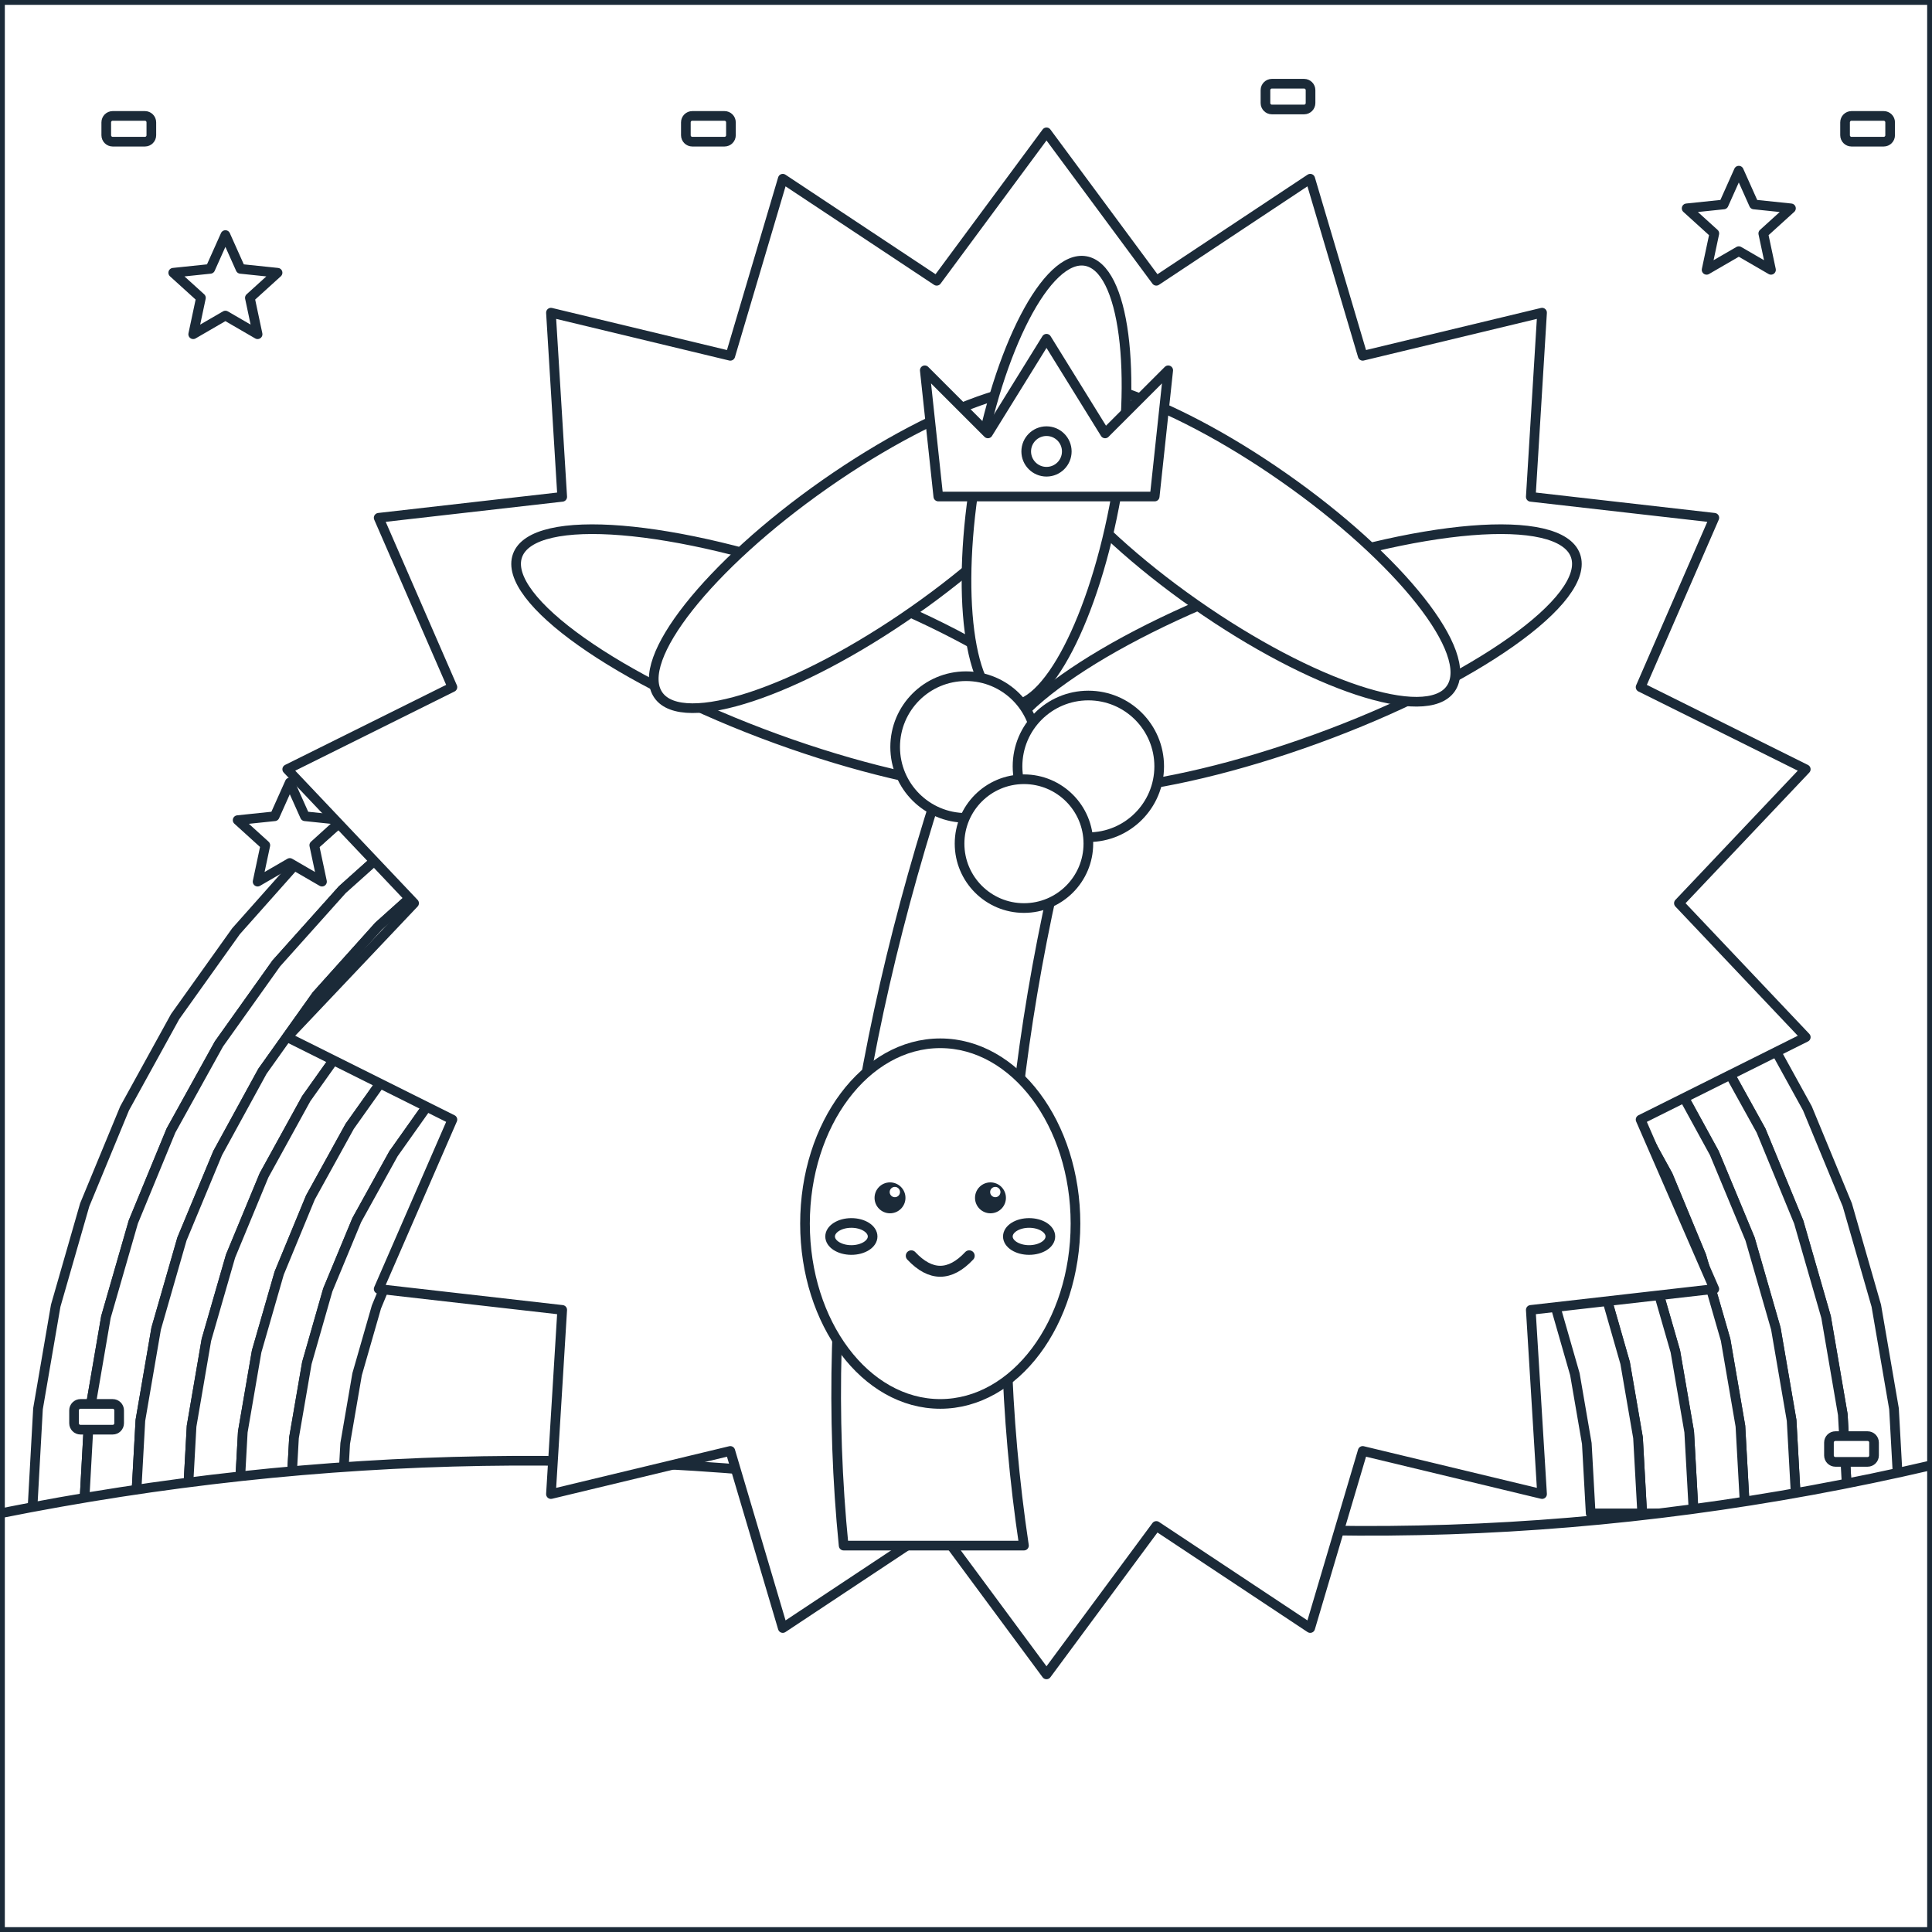
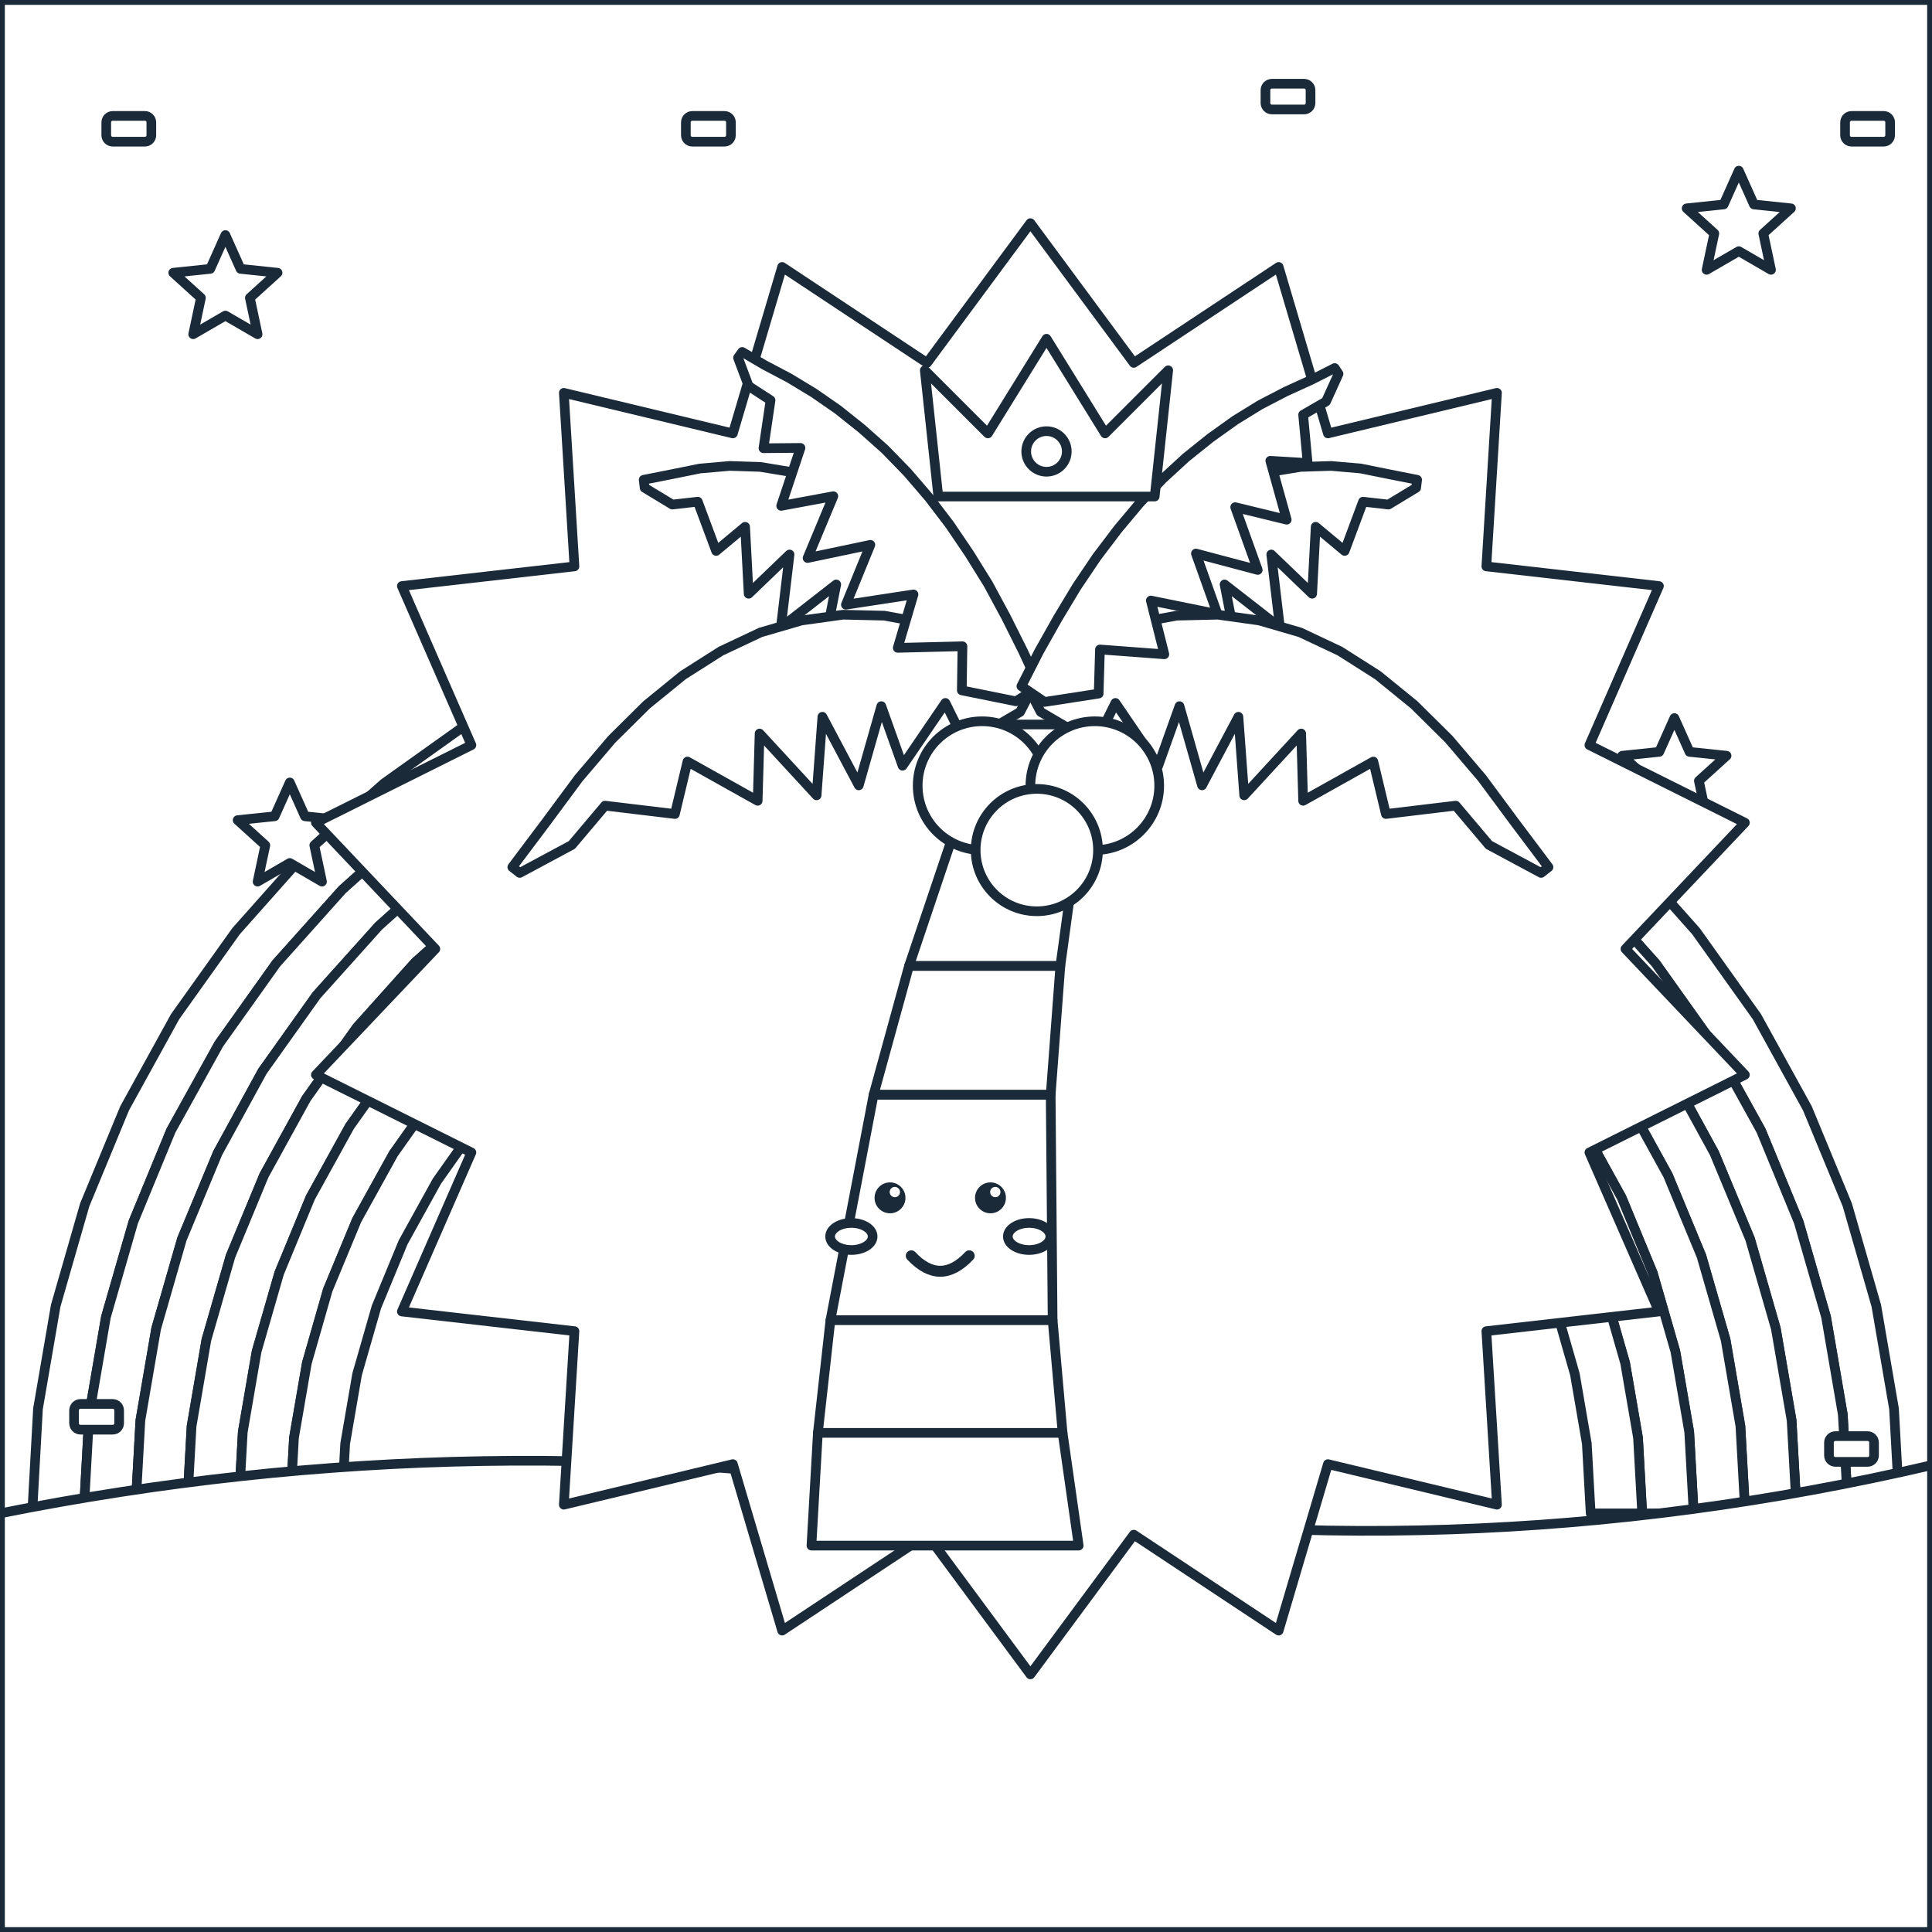
<svg xmlns="http://www.w3.org/2000/svg" viewBox="0 0 600 600" data-picture="cay-dua--the-s-cay-than-nghin-nam">
  <g class="scene-back">
    <rect x="0" y="0" width="600" height="600" rx="0" id="r-nen-troi" data-region="nen-troi" class="region" fill="#FFFFFF" stroke="#1B2A38" stroke-width="3" stroke-linejoin="round" />
    <polygon points="10,470 11.8,437.5 17.3,405.5 26.3,374.2 38.7,344.2 54.4,315.7 73.3,289.2 94.9,264.9 119.2,243.3 145.7,224.4 174.2,208.7 204.2,196.3 235.5,187.3 267.5,181.8 300,180 332.5,181.8 364.5,187.3 395.8,196.3 425.8,208.7 454.3,224.4 480.8,243.3 505.1,264.9 526.7,289.2 545.6,315.7 561.3,344.2 573.7,374.2 582.7,405.5 588.2,437.5 590,470 574,470 572.3,439.3 567.1,409 558.6,379.5 546.9,351.1 532,324.2 514.2,299.2 493.7,276.3 470.8,255.8 445.8,238 418.9,223.1 390.5,211.4 361,202.9 330.7,197.7 300,196 269.3,197.7 239,202.9 209.5,211.4 181.1,223.1 154.2,238 129.2,255.8 106.3,276.3 85.8,299.2 68,324.2 53.1,351.1 41.4,379.5 32.9,409 27.7,439.3 26,470" id="r-cau-vong-1" data-region="cau-vong-1" class="region" fill="#FFFFFF" stroke="#1B2A38" stroke-width="3" stroke-linejoin="round" />
    <polygon points="26,470 27.7,439.3 32.9,409 41.4,379.5 53.1,351.1 68,324.2 85.8,299.2 106.3,276.3 129.2,255.8 154.2,238 181.1,223.1 209.5,211.4 239,202.9 269.3,197.7 300,196 330.7,197.7 361,202.9 390.5,211.4 418.9,223.1 445.8,238 470.8,255.8 493.7,276.3 514.2,299.2 532,324.2 546.9,351.1 558.6,379.5 567.1,409 572.3,439.3 574,470 558,470 556.4,441.1 551.5,412.6 543.5,384.8 532.4,358.1 518.5,332.7 501.7,309.1 482.4,287.6 460.9,268.3 437.3,251.5 411.9,237.6 385.2,226.5 357.4,218.5 328.9,213.6 300,212 271.1,213.6 242.6,218.5 214.8,226.5 188.1,237.6 162.7,251.5 139.1,268.3 117.6,287.6 98.3,309.1 81.5,332.7 67.6,358.1 56.5,384.8 48.5,412.6 43.6,441.1 42,470" id="r-cau-vong-2" data-region="cau-vong-2" class="region" fill="#FFFFFF" stroke="#1B2A38" stroke-width="3" stroke-linejoin="round" />
    <polygon points="42,470 43.6,441.1 48.5,412.6 56.5,384.8 67.6,358.1 81.5,332.7 98.3,309.1 117.6,287.6 139.1,268.3 162.7,251.5 188.1,237.6 214.8,226.5 242.6,218.5 271.1,213.6 300,212 328.9,213.6 357.4,218.5 385.2,226.5 411.9,237.6 437.3,251.5 460.9,268.3 482.4,287.6 501.7,309.1 518.5,332.7 532.4,358.1 543.5,384.8 551.5,412.6 556.4,441.1 558,470 542,470 540.5,442.9 535.9,416.1 528.4,390.1 518,365 504.9,341.2 489.2,319.1 471.1,298.9 450.9,280.8 428.8,265.1 405,252 379.9,241.6 353.9,234.1 327.1,229.5 300,228 272.9,229.5 246.1,234.1 220.1,241.6 195,252 171.2,265.1 149.1,280.8 128.9,298.9 110.8,319.1 95.1,341.2 82,365 71.6,390.1 64.1,416.1 59.5,442.9 58,470" id="r-cau-vong-3" data-region="cau-vong-3" class="region" fill="#FFFFFF" stroke="#1B2A38" stroke-width="3" stroke-linejoin="round" />
    <polygon points="58,470 59.5,442.9 64.1,416.1 71.6,390.1 82,365 95.1,341.2 110.8,319.1 128.9,298.9 149.1,280.8 171.2,265.1 195,252 220.1,241.6 246.1,234.1 272.9,229.5 300,228 327.1,229.5 353.9,234.1 379.9,241.6 405,252 428.8,265.1 450.9,280.8 471.1,298.9 489.2,319.1 504.9,341.2 518,365 528.4,390.1 535.9,416.1 540.5,442.9 542,470 526,470 524.6,444.7 520.3,419.7 513.3,395.4 503.6,371.9 491.4,349.8 476.7,329.1 459.8,310.2 440.9,293.3 420.2,278.6 398.1,266.4 374.6,256.7 350.3,249.7 325.3,245.4 300,244 274.7,245.4 249.7,249.7 225.4,256.7 201.9,266.4 179.8,278.6 159.1,293.3 140.2,310.2 123.3,329.1 108.6,349.8 96.4,371.9 86.7,395.4 79.7,419.7 75.4,444.7 74,470" id="r-cau-vong-4" data-region="cau-vong-4" class="region" fill="#FFFFFF" stroke="#1B2A38" stroke-width="3" stroke-linejoin="round" />
    <polygon points="74,470 75.4,444.7 79.7,419.7 86.7,395.4 96.4,371.9 108.6,349.8 123.3,329.1 140.2,310.2 159.1,293.3 179.8,278.6 201.9,266.4 225.4,256.7 249.7,249.7 274.7,245.4 300,244 325.3,245.4 350.3,249.7 374.6,256.7 398.1,266.4 420.2,278.6 440.9,293.3 459.8,310.2 476.7,329.1 491.4,349.8 503.6,371.9 513.3,395.4 520.3,419.7 524.6,444.7 526,470 510,470 508.7,446.5 504.7,423.3 498.2,400.6 489.2,378.9 477.8,358.3 464.2,339.1 448.5,321.5 430.9,305.8 411.7,292.2 391.1,280.8 369.4,271.8 346.7,265.3 323.5,261.3 300,260 276.5,261.3 253.3,265.3 230.6,271.8 208.9,280.8 188.3,292.2 169.1,305.8 151.5,321.5 135.8,339.1 122.2,358.3 110.8,378.9 101.8,400.6 95.3,423.3 91.3,446.5 90,470" id="r-cau-vong-5" data-region="cau-vong-5" class="region" fill="#FFFFFF" stroke="#1B2A38" stroke-width="3" stroke-linejoin="round" />
    <polygon points="90,470 91.3,446.5 95.3,423.3 101.8,400.6 110.8,378.9 122.2,358.3 135.8,339.1 151.5,321.5 169.1,305.8 188.3,292.2 208.9,280.8 230.6,271.8 253.3,265.3 276.5,261.3 300,260 323.5,261.3 346.7,265.3 369.4,271.8 391.1,280.8 411.7,292.2 430.9,305.8 448.5,321.5 464.2,339.1 477.8,358.3 489.2,378.9 498.2,400.6 504.7,423.3 508.7,446.5 510,470 494,470 492.8,448.3 489.1,426.8 483.1,405.9 474.8,385.8 464.3,366.8 451.7,349 437.2,332.8 421,318.3 403.2,305.7 384.2,295.2 364.1,286.9 343.2,280.9 321.7,277.2 300,276 278.3,277.2 256.8,280.9 235.9,286.9 215.8,295.2 196.8,305.7 179,318.3 162.8,332.8 148.3,349 135.7,366.8 125.2,385.8 116.9,405.9 110.9,426.8 107.2,448.3 106,470" id="r-cau-vong-6" data-region="cau-vong-6" class="region" fill="#FFFFFF" stroke="#1B2A38" stroke-width="3" stroke-linejoin="round" />
    <polygon points="70,73 74.7,83.5 86.2,84.7 77.6,92.5 80,103.8 70,98 60,103.8 62.4,92.5 53.8,84.7 65.3,83.5" id="r-sao-lap-lanh-1" data-region="sao-lap-lanh-1" class="region" fill="#FFFFFF" stroke="#1B2A38" stroke-width="3" stroke-linejoin="round" />
    <polygon points="540,53 544.7,63.5 556.2,64.7 547.6,72.5 550,83.8 540,78 530,83.8 532.4,72.5 523.8,64.7 535.3,63.5" id="r-sao-lap-lanh-2" data-region="sao-lap-lanh-2" class="region" fill="#FFFFFF" stroke="#1B2A38" stroke-width="3" stroke-linejoin="round" />
    <polygon points="520,223 524.7,233.5 536.2,234.7 527.6,242.5 530,253.8 520,248 510,253.8 512.4,242.5 503.8,234.7 515.3,233.5" id="r-sao-lap-lanh-3" data-region="sao-lap-lanh-3" class="region" fill="#FFFFFF" stroke="#1B2A38" stroke-width="3" stroke-linejoin="round" />
    <polygon points="90,243 94.7,253.5 106.2,254.7 97.6,262.5 100,273.8 90,268 80,273.8 82.4,262.5 73.8,254.7 85.3,253.5" id="r-sao-lap-lanh-4" data-region="sao-lap-lanh-4" class="region" fill="#FFFFFF" stroke="#1B2A38" stroke-width="3" stroke-linejoin="round" />
    <path d="M 0 470 Q 150 440 300 465 Q 450 490 600 455 L 600 600 L 0 600 Z" id="r-nen-dat" data-region="nen-dat" class="region" fill="#FFFFFF" stroke="#1B2A38" stroke-width="3" stroke-linejoin="round" />
  </g>
  <g id="subject" class="subject anim-sway">
-     <polygon points="325,41.1 359.1,87.2 406.9,55.5 423.2,110.5 478.9,97.1 475.4,154.3 532.4,160.8 509.5,213.4 560.8,238.9 521.4,280.5 560.8,322.1 509.5,347.7 532.4,400.3 475.4,406.8 478.9,464 423.2,450.6 406.9,505.6 359.1,473.9 325,520 290.9,473.9 243.1,505.6 226.8,450.6 171.1,464 174.6,406.8 117.6,400.3 140.5,347.7 89.2,322.1 128.6,280.5 89.2,238.9 140.5,213.4 117.6,160.8 174.6,154.3 171.1,97.1 226.8,110.5 243.1,55.5 290.9,87.2" id="r-hao-quang" data-region="hao-quang" class="region" fill="#FFFFFF" stroke="#1B2A38" stroke-width="3" stroke-linejoin="round" />
-     <path d="M 262 480 Q 250 360 300 220 L 340 226 Q 300 360 318 480 Z" id="r-than-cay-dua" data-region="than-cay-dua" class="region" fill="#FFFFFF" stroke="#1B2A38" stroke-width="3" stroke-linejoin="round" />
-     <ellipse cx="250" cy="205" rx="95" ry="26" transform="rotate(20 250 205)" id="r-la-dua-1" data-region="la-dua-1" class="region" fill="#FFFFFF" stroke="#1B2A38" stroke-width="3" stroke-linejoin="round" />
-     <ellipse cx="400" cy="205" rx="95" ry="26" transform="rotate(-20 400 205)" id="r-la-dua-2" data-region="la-dua-2" class="region" fill="#FFFFFF" stroke="#1B2A38" stroke-width="3" stroke-linejoin="round" />
-     <ellipse cx="270" cy="170" rx="80" ry="24" transform="rotate(-35 270 170)" id="r-la-dua-3" data-region="la-dua-3" class="region" fill="#FFFFFF" stroke="#1B2A38" stroke-width="3" stroke-linejoin="round" />
-     <ellipse cx="385" cy="168" rx="80" ry="24" transform="rotate(35 385 168)" id="r-la-dua-4" data-region="la-dua-4" class="region" fill="#FFFFFF" stroke="#1B2A38" stroke-width="3" stroke-linejoin="round" />
-     <ellipse cx="325" cy="150" rx="70" ry="22" transform="rotate(-80 325 150)" id="r-la-dua-5" data-region="la-dua-5" class="region" fill="#FFFFFF" stroke="#1B2A38" stroke-width="3" stroke-linejoin="round" />
-     <ellipse cx="300" cy="232" rx="22" ry="22" id="r-trai-dua-1" data-region="trai-dua-1" class="region" fill="#FFFFFF" stroke="#1B2A38" stroke-width="3" stroke-linejoin="round" />
-     <ellipse cx="338" cy="238" rx="22" ry="22" id="r-trai-dua-2" data-region="trai-dua-2" class="region" fill="#FFFFFF" stroke="#1B2A38" stroke-width="3" stroke-linejoin="round" />
-     <ellipse cx="318" cy="262" rx="20" ry="20" id="r-trai-dua-3" data-region="trai-dua-3" class="region" fill="#FFFFFF" stroke="#1B2A38" stroke-width="3" stroke-linejoin="round" />
-     <ellipse cx="292" cy="380" rx="42" ry="56" id="r-bung-cay-dua" data-region="bung-cay-dua" class="region" fill="#FFFFFF" stroke="#1B2A38" stroke-width="3" stroke-linejoin="round" />
+     <polygon points="320,69.3 352.1,112.7 397.1,82.9 412.4,134.6 464.9,122 461.6,175.9 515.2,182 493.6,231.4 541.9,255.5 504.8,294.7 541.9,333.8 493.6,357.9 515.2,407.3 461.6,413.4 464.9,467.3 412.4,454.7 397.1,506.4 352.1,476.6 320,520 287.9,476.6 242.9,506.4 227.6,454.7 175.1,467.3 178.4,413.4 124.8,407.3 146.4,357.9 98.1,333.8 135.2,294.7 98.1,255.5 146.4,231.4 124.8,182 178.4,175.9 175.1,122 227.6,134.6 242.9,82.9 287.9,112.7" id="r-hao-quang" data-region="hao-quang" class="region" fill="#FFFFFF" stroke="#1B2A38" stroke-width="3" stroke-linejoin="round" />
+     <path d="M 309.6 225 L 341.6 225 L 334.5 262 L 295.1 262 Z" id="r-dot-than-dua-1" data-region="dot-than-dua-1" class="region" fill="#FFFFFF" stroke="#1B2A38" stroke-width="3" stroke-linejoin="round" />
+     <path d="M 295.1 262 L 334.5 262 L 329.3 300 L 282.3 300 Z" id="r-dot-than-dua-2" data-region="dot-than-dua-2" class="region" fill="#FFFFFF" stroke="#1B2A38" stroke-width="3" stroke-linejoin="round" />
+     <path d="M 282.3 300 L 329.3 300 L 326.3 340 L 271.3 340 Z" id="r-dot-than-dua-3" data-region="dot-than-dua-3" class="region" fill="#FFFFFF" stroke="#1B2A38" stroke-width="3" stroke-linejoin="round" />
+     <path d="M 271.3 340 L 326.3 340 L 326.9 410 L 257.9 410 Z" id="r-dot-than-dua-4" data-region="dot-than-dua-4" class="region" fill="#FFFFFF" stroke="#1B2A38" stroke-width="3" stroke-linejoin="round" />
+     <path d="M 257.9 410 L 326.9 410 L 330.0 445 L 254.0 445 Z" id="r-dot-than-dua-5" data-region="dot-than-dua-5" class="region" fill="#FFFFFF" stroke="#1B2A38" stroke-width="3" stroke-linejoin="round" />
+     <path d="M 254.0 445 L 330.0 445 L 335.0 480 L 252.0 480 Z" id="r-dot-than-dua-6" data-region="dot-than-dua-6" class="region" fill="#FFFFFF" stroke="#1B2A38" stroke-width="3" stroke-linejoin="round" />
+     <path d="M 323.0 212.5 L 315.7 201.2 L 308.1 190.8 L 300.2 181.2 L 291.9 172.7 L 283.2 165.1 L 274.2 158.7 L 264.9 153.4 L 255.4 149.4 L 245.8 146.6 L 236.1 145.0 L 226.6 144.7 L 217.4 145.5 L 208.5 147.3 L 199.9 149.0 L 200.2 151.5 L 208.8 156.7 L 216.7 155.8 L 222.4 171.1 L 231.4 163.6 L 232.5 184.4 L 245.2 172.2 L 242.5 194.9 L 259.7 181.5 L 255.5 203.0 L 276.0 191.8 L 273.3 210.3 L 294.6 204.0 L 296.3 218.7 L 315.3 218.9 Z" id="r-la-dua-sau-1" data-region="la-dua-sau-1" class="region" fill="#FFFFFF" stroke="#1B2A38" stroke-width="3" stroke-linejoin="round" />
+     <path d="M 317.0 212.5 L 324.3 201.2 L 331.9 190.8 L 339.8 181.2 L 348.1 172.7 L 356.8 165.1 L 365.8 158.7 L 375.1 153.4 L 384.6 149.4 L 394.2 146.6 L 403.9 145.0 L 413.4 144.7 L 422.6 145.5 L 431.5 147.3 L 440.1 149.0 L 439.8 151.5 L 431.2 156.7 L 423.3 155.8 L 417.6 171.1 L 408.6 163.6 L 407.5 184.4 L 394.8 172.2 L 397.5 194.9 L 380.3 181.5 L 384.5 203.0 L 364.0 191.8 L 366.7 210.3 L 345.4 204.0 L 343.7 218.7 L 324.7 218.9 Z" id="r-la-dua-sau-2" data-region="la-dua-sau-2" class="region" fill="#FFFFFF" stroke="#1B2A38" stroke-width="3" stroke-linejoin="round" />
+     <path d="M 322.0 211.1 L 311.0 203.7 L 299.4 197.7 L 287.2 193.5 L 274.6 191.2 L 261.8 190.9 L 248.9 192.7 L 236.2 196.4 L 223.9 202.2 L 212.1 209.7 L 200.8 218.9 L 190.0 229.6 L 179.7 241.7 L 169.7 255.2 L 159.1 269.3 L 161.4 271.1 L 177.6 262.4 L 187.9 250.2 L 209.6 252.8 L 213.5 236.5 L 235.3 248.7 L 235.9 227.8 L 253.6 247.0 L 255.4 222.6 L 266.7 243.9 L 273.7 219.3 L 280.3 237.8 L 293.6 218.3 L 299.9 231.0 L 316.8 221.1 Z" id="r-la-dua-1" data-region="la-dua-1" class="region" fill="#FFFFFF" stroke="#1B2A38" stroke-width="3" stroke-linejoin="round" />
+     <path d="M 318.0 211.1 L 329.0 203.7 L 340.6 197.7 L 352.8 193.5 L 365.4 191.2 L 378.2 190.9 L 391.1 192.7 L 403.8 196.4 L 416.1 202.2 L 427.9 209.7 L 439.2 218.9 L 450.0 229.6 L 460.3 241.7 L 470.3 255.2 L 480.9 269.3 L 478.6 271.1 L 462.4 262.4 L 452.1 250.2 L 430.4 252.8 L 426.5 236.5 L 404.7 248.7 L 404.1 227.8 L 386.4 247.0 L 384.6 222.6 L 373.3 243.9 L 366.3 219.3 L 359.7 237.8 L 346.4 218.3 L 340.1 231.0 L 323.2 221.1 Z" id="r-la-dua-2" data-region="la-dua-2" class="region" fill="#FFFFFF" stroke="#1B2A38" stroke-width="3" stroke-linejoin="round" />
+     <path d="M 322.8 213.2 L 317.7 202.2 L 312.4 191.6 L 306.9 181.4 L 301.0 171.9 L 294.9 162.9 L 288.5 154.5 L 281.8 146.7 L 274.8 139.5 L 267.6 133.1 L 260.2 127.2 L 252.7 122.0 L 245.1 117.4 L 237.5 113.4 L 230.5 109.3 L 229.2 111.1 L 232.5 119.9 L 239.3 124.3 L 237.1 139.2 L 248.6 139.1 L 242.6 157.1 L 258.8 154.1 L 250.8 173.3 L 270.3 169.2 L 262.7 187.8 L 283.7 184.6 L 278.8 201.2 L 298.9 200.7 L 298.7 214.4 L 315.5 217.8 Z" id="r-la-dua-3" data-region="la-dua-3" class="region" fill="#FFFFFF" stroke="#1B2A38" stroke-width="3" stroke-linejoin="round" />
+     <path d="M 317.2 213.1 L 322.7 202.3 L 328.5 192.0 L 334.4 182.2 L 340.6 173.0 L 347.2 164.3 L 353.9 156.3 L 361.0 148.8 L 368.3 142.1 L 375.9 136.0 L 383.6 130.5 L 391.4 125.7 L 399.3 121.6 L 407.2 118.0 L 414.5 114.3 L 415.7 116.1 L 411.8 124.7 L 404.7 128.8 L 406.1 143.8 L 394.5 143.1 L 399.6 161.4 L 383.6 157.5 L 390.6 177.0 L 371.4 171.9 L 378.1 190.7 L 357.4 186.5 L 361.6 203.2 L 341.6 201.7 L 341.2 215.4 L 324.4 218.0 Z" id="r-la-dua-4" data-region="la-dua-4" class="region" fill="#FFFFFF" stroke="#1B2A38" stroke-width="3" stroke-linejoin="round" />
+     <ellipse cx="305" cy="244" rx="20" ry="20" id="r-trai-dua-1" data-region="trai-dua-1" class="region" fill="#FFFFFF" stroke="#1B2A38" stroke-width="3" stroke-linejoin="round" />
+     <ellipse cx="340" cy="244" rx="20" ry="20" id="r-trai-dua-2" data-region="trai-dua-2" class="region" fill="#FFFFFF" stroke="#1B2A38" stroke-width="3" stroke-linejoin="round" />
+     <ellipse cx="322" cy="264" rx="19" ry="19" id="r-trai-dua-3" data-region="trai-dua-3" class="region" fill="#FFFFFF" stroke="#1B2A38" stroke-width="3" stroke-linejoin="round" />
    <g class="deco" pointer-events="none">
      <circle cx="276.4" cy="372" r="4.8" fill="#1B2A38" />
    </g>
    <g class="deco" pointer-events="none">
      <circle cx="307.6" cy="372" r="4.8" fill="#1B2A38" />
    </g>
    <g class="deco" pointer-events="none">
      <circle cx="277.9" cy="370.2" r="1.6" fill="#FFFFFF" />
    </g>
    <g class="deco" pointer-events="none">
      <circle cx="309.1" cy="370.2" r="1.6" fill="#FFFFFF" />
    </g>
    <ellipse cx="264.4" cy="384" rx="6.6" ry="4.2" id="r-ma-trai" data-region="ma-trai" class="region" fill="#FFFFFF" stroke="#1B2A38" stroke-width="3" stroke-linejoin="round" />
    <ellipse cx="319.6" cy="384" rx="6.6" ry="4.2" id="r-ma-phai" data-region="ma-phai" class="region" fill="#FFFFFF" stroke="#1B2A38" stroke-width="3" stroke-linejoin="round" />
    <g class="deco" pointer-events="none">
      <path d="M 283 390 Q 292 399.6 301 390" fill="none" stroke="#1B2A38" stroke-width="3.4" stroke-linecap="round" stroke-linejoin="round" />
    </g>
    <polygon points="291.4,154.2 287.2,115 306.8,134.6 325,105.2 343.2,134.6 362.8,115 358.6,154.2" id="r-vuong-mien" data-region="vuong-mien" class="region" fill="#FFFFFF" stroke="#1B2A38" stroke-width="3" stroke-linejoin="round" />
    <ellipse cx="325" cy="140.2" rx="6.3" ry="6.3" id="r-vuong-mien-ngoc" data-region="vuong-mien-ngoc" class="region" fill="#FFFFFF" stroke="#1B2A38" stroke-width="3" stroke-linejoin="round" />
  </g>
  <g class="scene-front">
    <rect x="33" y="36" width="14" height="8" rx="2" id="r-hoa-giay-1" data-region="hoa-giay-1" class="region" fill="#FFFFFF" stroke="#1B2A38" stroke-width="3" stroke-linejoin="round" />
    <rect x="213" y="36" width="14" height="8" rx="2" id="r-hoa-giay-2" data-region="hoa-giay-2" class="region" fill="#FFFFFF" stroke="#1B2A38" stroke-width="3" stroke-linejoin="round" />
    <rect x="393" y="26" width="14" height="8" rx="2" id="r-hoa-giay-3" data-region="hoa-giay-3" class="region" fill="#FFFFFF" stroke="#1B2A38" stroke-width="3" stroke-linejoin="round" />
    <rect x="573" y="36" width="14" height="8" rx="2" id="r-hoa-giay-4" data-region="hoa-giay-4" class="region" fill="#FFFFFF" stroke="#1B2A38" stroke-width="3" stroke-linejoin="round" />
    <rect x="23" y="436" width="14" height="8" rx="2" id="r-hoa-giay-5" data-region="hoa-giay-5" class="region" fill="#FFFFFF" stroke="#1B2A38" stroke-width="3" stroke-linejoin="round" />
    <rect x="568" y="446" width="14" height="8" rx="2" id="r-hoa-giay-6" data-region="hoa-giay-6" class="region" fill="#FFFFFF" stroke="#1B2A38" stroke-width="3" stroke-linejoin="round" />
  </g>
</svg>
